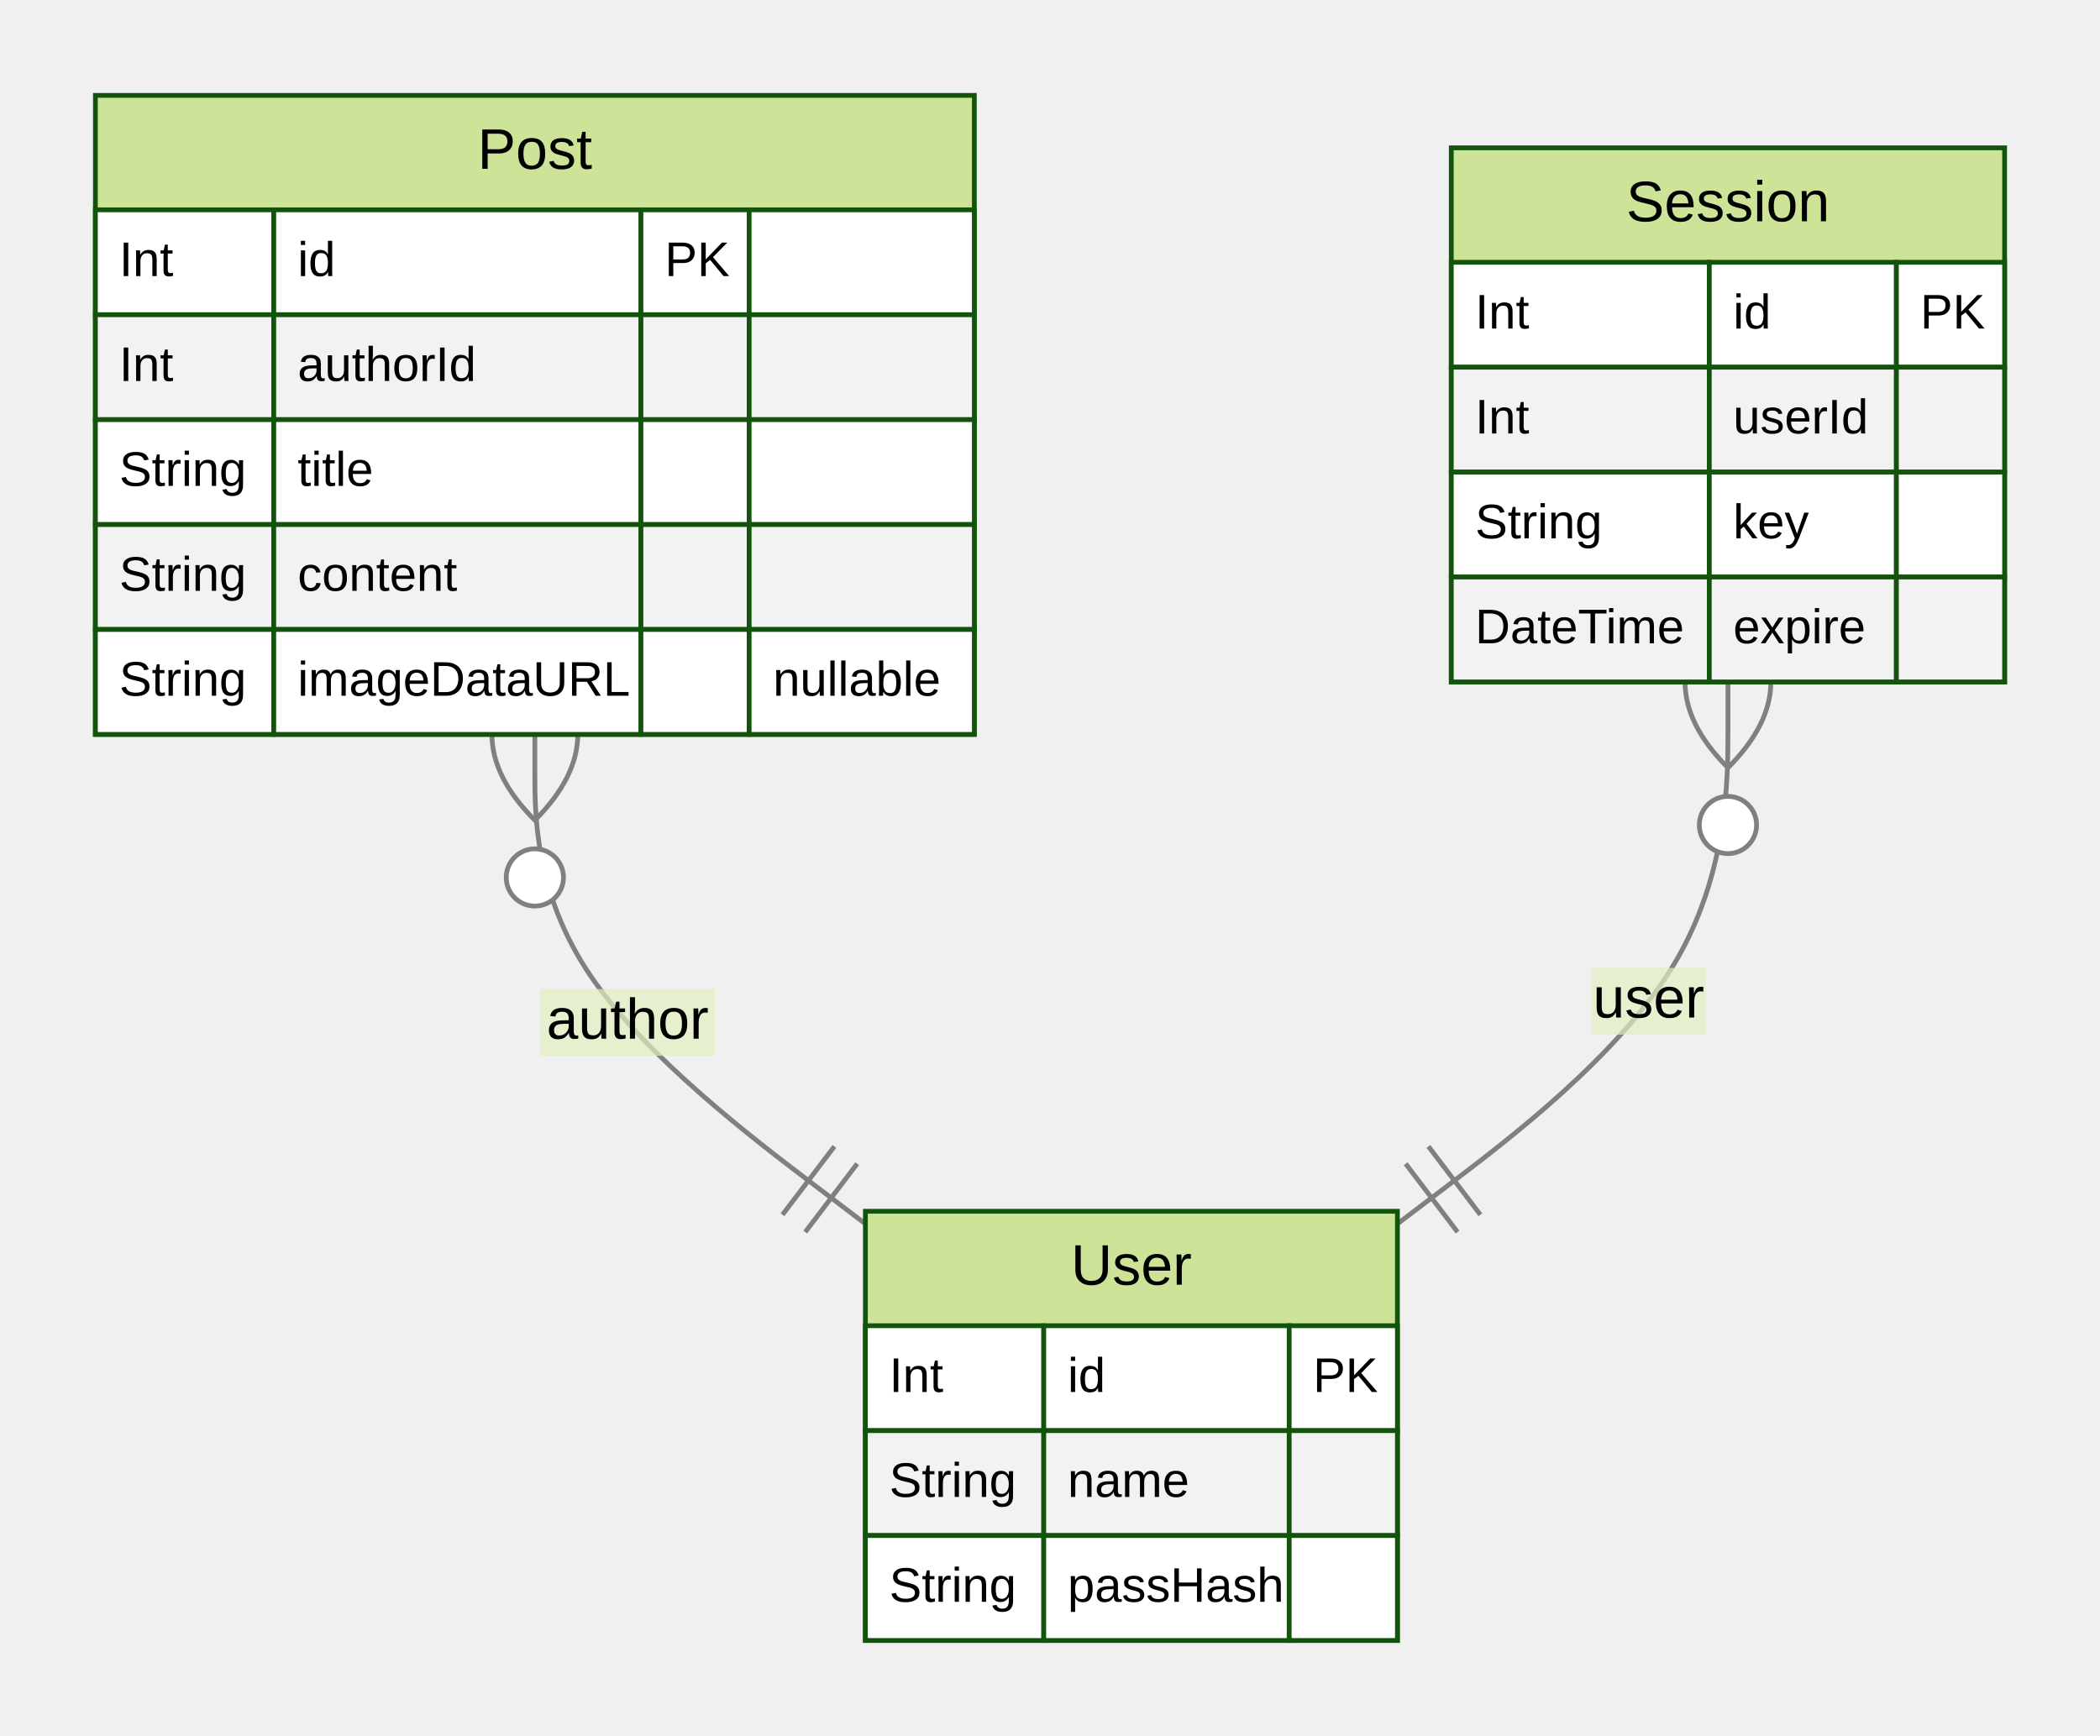
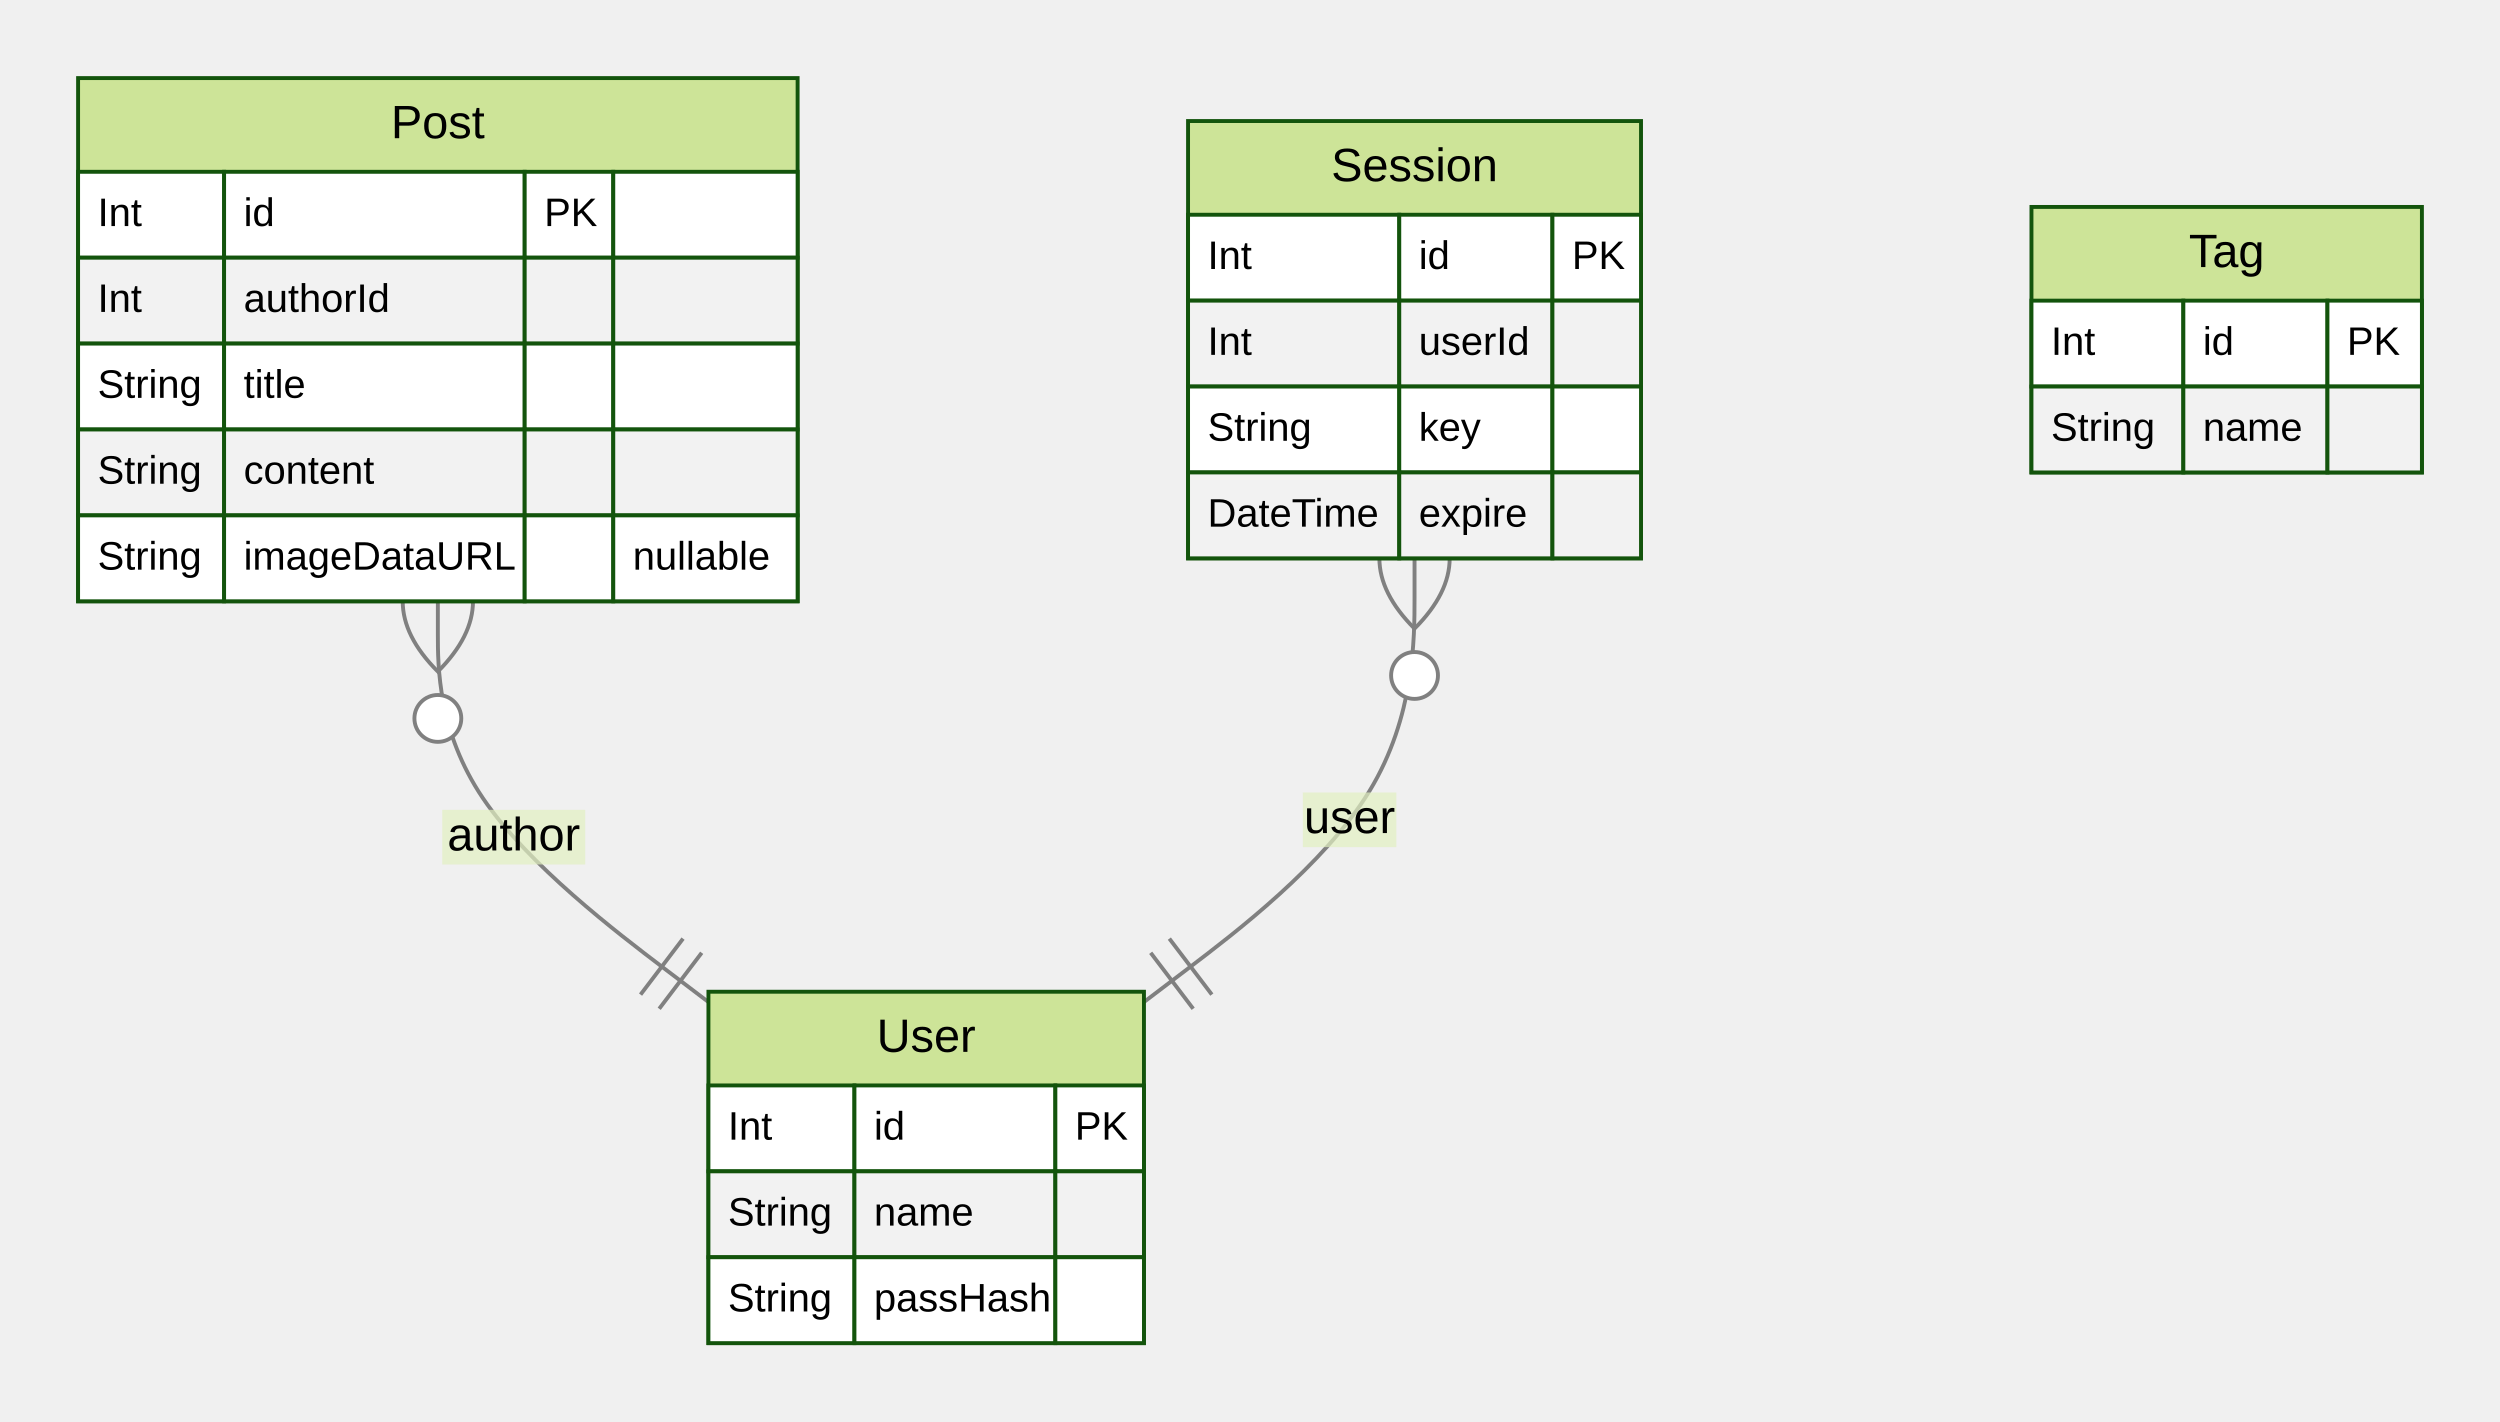
- <svg xmlns="http://www.w3.org/2000/svg" aria-roledescription="er" viewBox="0 0 440.294 364" style="max-width: 440.294px; background-color: white;" width="100%" id="mermaid-0">
+ <svg xmlns="http://www.w3.org/2000/svg" aria-roledescription="er" viewBox="0 0 640.294 364" style="max-width: 640.294px; background-color: white;" width="100%" id="mermaid-0">
  <style>#mermaid-0{font-family:"trebuchet ms",verdana,arial,sans-serif;font-size:16px;fill:#000000;}#mermaid-0 .error-icon{fill:#552222;}#mermaid-0 .error-text{fill:#552222;stroke:#552222;}#mermaid-0 .edge-thickness-normal{stroke-width:2px;}#mermaid-0 .edge-thickness-thick{stroke-width:3.5px;}#mermaid-0 .edge-pattern-solid{stroke-dasharray:0;}#mermaid-0 .edge-pattern-dashed{stroke-dasharray:3;}#mermaid-0 .edge-pattern-dotted{stroke-dasharray:2;}#mermaid-0 .marker{fill:#000000;stroke:#000000;}#mermaid-0 .marker.cross{stroke:#000000;}#mermaid-0 svg{font-family:"trebuchet ms",verdana,arial,sans-serif;font-size:16px;}#mermaid-0 .entityBox{fill:#cde498;stroke:#13540c;}#mermaid-0 .attributeBoxOdd{fill:#ffffff;stroke:#13540c;}#mermaid-0 .attributeBoxEven{fill:#f2f2f2;stroke:#13540c;}#mermaid-0 .relationshipLabelBox{fill:hsl(78.158, 58.462%, 84.51%);opacity:0.7;background-color:hsl(78.158, 58.462%, 84.51%);}#mermaid-0 .relationshipLabelBox rect{opacity:0.5;}#mermaid-0 .relationshipLine{stroke:#000000;}#mermaid-0 .entityTitleText{text-anchor:middle;font-size:18px;fill:#000000;}#mermaid-0 :root{--mermaid-font-family:"trebuchet ms",verdana,arial,sans-serif;}</style>
  <g />
  <defs>
    <marker orient="auto" markerHeight="18" markerWidth="18" refY="9" refX="0" id="ONLY_ONE_START">
      <path d="M9,0 L9,18 M15,0 L15,18" fill="none" stroke="gray" />
    </marker>
  </defs>
  <defs>
    <marker orient="auto" markerHeight="18" markerWidth="18" refY="9" refX="18" id="ONLY_ONE_END">
      <path d="M3,0 L3,18 M9,0 L9,18" fill="none" stroke="gray" />
    </marker>
  </defs>
  <defs>
    <marker orient="auto" markerHeight="18" markerWidth="30" refY="9" refX="0" id="ZERO_OR_ONE_START">
      <circle r="6" cy="9" cx="21" fill="white" stroke="gray" />
      <path d="M9,0 L9,18" fill="none" stroke="gray" />
    </marker>
  </defs>
  <defs>
    <marker orient="auto" markerHeight="18" markerWidth="30" refY="9" refX="30" id="ZERO_OR_ONE_END">
      <circle r="6" cy="9" cx="9" fill="white" stroke="gray" />
      <path d="M21,0 L21,18" fill="none" stroke="gray" />
    </marker>
  </defs>
  <defs>
    <marker orient="auto" markerHeight="36" markerWidth="45" refY="18" refX="18" id="ONE_OR_MORE_START">
      <path d="M0,18 Q 18,0 36,18 Q 18,36 0,18 M42,9 L42,27" fill="none" stroke="gray" />
    </marker>
  </defs>
  <defs>
    <marker orient="auto" markerHeight="36" markerWidth="45" refY="18" refX="27" id="ONE_OR_MORE_END">
      <path d="M3,9 L3,27 M9,18 Q27,0 45,18 Q27,36 9,18" fill="none" stroke="gray" />
    </marker>
  </defs>
  <defs>
    <marker orient="auto" markerHeight="36" markerWidth="57" refY="18" refX="18" id="ZERO_OR_MORE_START">
      <circle r="6" cy="18" cx="48" fill="white" stroke="gray" />
      <path d="M0,18 Q18,0 36,18 Q18,36 0,18" fill="none" stroke="gray" />
    </marker>
  </defs>
  <defs>
    <marker orient="auto" markerHeight="36" markerWidth="57" refY="18" refX="39" id="ZERO_OR_MORE_END">
      <circle r="6" cy="18" cx="9" fill="white" stroke="gray" />
      <path d="M21,18 Q39,0 57,18 Q39,36 21,18" fill="none" stroke="gray" />
    </marker>
  </defs>
  <path style="stroke: gray; fill: none;" marker-start="url(#ZERO_OR_MORE_START)" marker-end="url(#ONLY_ONE_END)" d="M112.141,154L112.141,162.333C112.141,170.667,112.141,187.333,123.691,204.44C135.241,221.546,158.342,239.092,169.892,247.865L181.442,256.638" class="er relationshipLine" />
  <path style="stroke: gray; fill: none;" marker-start="url(#ZERO_OR_MORE_START)" marker-end="url(#ONLY_ONE_END)" d="M362.288,143L362.288,153.167C362.288,163.333,362.288,183.667,350.738,202.606C339.188,221.546,316.087,239.092,304.537,247.865L292.987,256.638" class="er relationshipLine" />
-   <g transform="translate(20,20 )" id="entity-Post-370696ff-9d20-4546-997c-f3b4c337b70d">
+   <g transform="translate(20,20 )" id="entity-Post-1f8026d4-eaa9-45db-9ce3-31c76287bec7">
    <rect height="134" width="184.282" y="0" x="0" class="er entityBox" />
-     <text style="dominant-baseline: middle; text-anchor: middle; font-size: 12px;" transform="translate(92.14102,12)" y="0" x="0" id="text-entity-Post-370696ff-9d20-4546-997c-f3b4c337b70d" class="er entityLabel">Post</text>
+     <text style="dominant-baseline: middle; text-anchor: middle; font-size: 12px;" transform="translate(92.14102,12)" y="0" x="0" id="text-entity-Post-1f8026d4-eaa9-45db-9ce3-31c76287bec7" class="er entityLabel">Post</text>
    <rect height="22" width="37.396" y="24" x="0" class="er attributeBoxOdd" />
-     <text style="dominant-baseline: middle; font-size: 10.2px;" transform="translate(5,35)" y="0" x="0" id="text-entity-Post-370696ff-9d20-4546-997c-f3b4c337b70d-attr-1-type" class="er entityLabel">Int</text>
+     <text style="dominant-baseline: middle; font-size: 10.2px;" transform="translate(5,35)" y="0" x="0" id="text-entity-Post-1f8026d4-eaa9-45db-9ce3-31c76287bec7-attr-1-type" class="er entityLabel">Int</text>
    <rect height="22" width="76.986" y="24" x="37.396" class="er attributeBoxOdd" />
-     <text style="dominant-baseline: middle; font-size: 10.2px;" transform="translate(42.39606,35)" y="0" x="0" id="text-entity-Post-370696ff-9d20-4546-997c-f3b4c337b70d-attr-1-name" class="er entityLabel">id</text>
+     <text style="dominant-baseline: middle; font-size: 10.2px;" transform="translate(42.39606,35)" y="0" x="0" id="text-entity-Post-1f8026d4-eaa9-45db-9ce3-31c76287bec7-attr-1-name" class="er entityLabel">id</text>
    <rect height="22" width="22.688" y="24" x="114.382" class="er attributeBoxOdd" />
-     <text style="dominant-baseline: middle; font-size: 10.2px;" transform="translate(119.3818,35)" y="0" x="0" id="text-entity-Post-370696ff-9d20-4546-997c-f3b4c337b70d-attr-1-key" class="er entityLabel">PK</text>
+     <text style="dominant-baseline: middle; font-size: 10.2px;" transform="translate(119.3818,35)" y="0" x="0" id="text-entity-Post-1f8026d4-eaa9-45db-9ce3-31c76287bec7-attr-1-key" class="er entityLabel">PK</text>
    <rect height="22" width="47.213" y="24" x="137.07" class="er attributeBoxOdd" />
-     <text style="dominant-baseline: middle; font-size: 10.2px;" transform="translate(142.0695,35)" y="0" x="0" id="text-entity-Post-370696ff-9d20-4546-997c-f3b4c337b70d-attr-1-comment" class="er entityLabel" />
+     <text style="dominant-baseline: middle; font-size: 10.2px;" transform="translate(142.0695,35)" y="0" x="0" id="text-entity-Post-1f8026d4-eaa9-45db-9ce3-31c76287bec7-attr-1-comment" class="er entityLabel" />
    <rect height="22" width="37.396" y="46" x="0" class="er attributeBoxEven" />
-     <text style="dominant-baseline: middle; font-size: 10.2px;" transform="translate(5,57)" y="0" x="0" id="text-entity-Post-370696ff-9d20-4546-997c-f3b4c337b70d-attr-2-type" class="er entityLabel">Int</text>
+     <text style="dominant-baseline: middle; font-size: 10.2px;" transform="translate(5,57)" y="0" x="0" id="text-entity-Post-1f8026d4-eaa9-45db-9ce3-31c76287bec7-attr-2-type" class="er entityLabel">Int</text>
    <rect height="22" width="76.986" y="46" x="37.396" class="er attributeBoxEven" />
-     <text style="dominant-baseline: middle; font-size: 10.2px;" transform="translate(42.39606,57)" y="0" x="0" id="text-entity-Post-370696ff-9d20-4546-997c-f3b4c337b70d-attr-2-name" class="er entityLabel">authorId</text>
+     <text style="dominant-baseline: middle; font-size: 10.2px;" transform="translate(42.39606,57)" y="0" x="0" id="text-entity-Post-1f8026d4-eaa9-45db-9ce3-31c76287bec7-attr-2-name" class="er entityLabel">authorId</text>
    <rect height="22" width="22.688" y="46" x="114.382" class="er attributeBoxEven" />
-     <text style="dominant-baseline: middle; font-size: 10.2px;" transform="translate(119.3818,57)" y="0" x="0" id="text-entity-Post-370696ff-9d20-4546-997c-f3b4c337b70d-attr-2-key" class="er entityLabel" />
+     <text style="dominant-baseline: middle; font-size: 10.2px;" transform="translate(119.3818,57)" y="0" x="0" id="text-entity-Post-1f8026d4-eaa9-45db-9ce3-31c76287bec7-attr-2-key" class="er entityLabel" />
    <rect height="22" width="47.213" y="46" x="137.07" class="er attributeBoxEven" />
-     <text style="dominant-baseline: middle; font-size: 10.2px;" transform="translate(142.0695,57)" y="0" x="0" id="text-entity-Post-370696ff-9d20-4546-997c-f3b4c337b70d-attr-2-comment" class="er entityLabel" />
+     <text style="dominant-baseline: middle; font-size: 10.2px;" transform="translate(142.0695,57)" y="0" x="0" id="text-entity-Post-1f8026d4-eaa9-45db-9ce3-31c76287bec7-attr-2-comment" class="er entityLabel" />
    <rect height="22" width="37.396" y="68" x="0" class="er attributeBoxOdd" />
-     <text style="dominant-baseline: middle; font-size: 10.2px;" transform="translate(5,79)" y="0" x="0" id="text-entity-Post-370696ff-9d20-4546-997c-f3b4c337b70d-attr-3-type" class="er entityLabel">String</text>
+     <text style="dominant-baseline: middle; font-size: 10.2px;" transform="translate(5,79)" y="0" x="0" id="text-entity-Post-1f8026d4-eaa9-45db-9ce3-31c76287bec7-attr-3-type" class="er entityLabel">String</text>
    <rect height="22" width="76.986" y="68" x="37.396" class="er attributeBoxOdd" />
-     <text style="dominant-baseline: middle; font-size: 10.2px;" transform="translate(42.39606,79)" y="0" x="0" id="text-entity-Post-370696ff-9d20-4546-997c-f3b4c337b70d-attr-3-name" class="er entityLabel">title</text>
+     <text style="dominant-baseline: middle; font-size: 10.2px;" transform="translate(42.39606,79)" y="0" x="0" id="text-entity-Post-1f8026d4-eaa9-45db-9ce3-31c76287bec7-attr-3-name" class="er entityLabel">title</text>
    <rect height="22" width="22.688" y="68" x="114.382" class="er attributeBoxOdd" />
-     <text style="dominant-baseline: middle; font-size: 10.2px;" transform="translate(119.3818,79)" y="0" x="0" id="text-entity-Post-370696ff-9d20-4546-997c-f3b4c337b70d-attr-3-key" class="er entityLabel" />
+     <text style="dominant-baseline: middle; font-size: 10.2px;" transform="translate(119.3818,79)" y="0" x="0" id="text-entity-Post-1f8026d4-eaa9-45db-9ce3-31c76287bec7-attr-3-key" class="er entityLabel" />
    <rect height="22" width="47.213" y="68" x="137.07" class="er attributeBoxOdd" />
-     <text style="dominant-baseline: middle; font-size: 10.2px;" transform="translate(142.0695,79)" y="0" x="0" id="text-entity-Post-370696ff-9d20-4546-997c-f3b4c337b70d-attr-3-comment" class="er entityLabel" />
+     <text style="dominant-baseline: middle; font-size: 10.2px;" transform="translate(142.0695,79)" y="0" x="0" id="text-entity-Post-1f8026d4-eaa9-45db-9ce3-31c76287bec7-attr-3-comment" class="er entityLabel" />
    <rect height="22" width="37.396" y="90" x="0" class="er attributeBoxEven" />
-     <text style="dominant-baseline: middle; font-size: 10.2px;" transform="translate(5,101)" y="0" x="0" id="text-entity-Post-370696ff-9d20-4546-997c-f3b4c337b70d-attr-4-type" class="er entityLabel">String</text>
+     <text style="dominant-baseline: middle; font-size: 10.2px;" transform="translate(5,101)" y="0" x="0" id="text-entity-Post-1f8026d4-eaa9-45db-9ce3-31c76287bec7-attr-4-type" class="er entityLabel">String</text>
    <rect height="22" width="76.986" y="90" x="37.396" class="er attributeBoxEven" />
-     <text style="dominant-baseline: middle; font-size: 10.2px;" transform="translate(42.39606,101)" y="0" x="0" id="text-entity-Post-370696ff-9d20-4546-997c-f3b4c337b70d-attr-4-name" class="er entityLabel">content</text>
+     <text style="dominant-baseline: middle; font-size: 10.2px;" transform="translate(42.39606,101)" y="0" x="0" id="text-entity-Post-1f8026d4-eaa9-45db-9ce3-31c76287bec7-attr-4-name" class="er entityLabel">content</text>
    <rect height="22" width="22.688" y="90" x="114.382" class="er attributeBoxEven" />
-     <text style="dominant-baseline: middle; font-size: 10.2px;" transform="translate(119.3818,101)" y="0" x="0" id="text-entity-Post-370696ff-9d20-4546-997c-f3b4c337b70d-attr-4-key" class="er entityLabel" />
+     <text style="dominant-baseline: middle; font-size: 10.2px;" transform="translate(119.3818,101)" y="0" x="0" id="text-entity-Post-1f8026d4-eaa9-45db-9ce3-31c76287bec7-attr-4-key" class="er entityLabel" />
    <rect height="22" width="47.213" y="90" x="137.07" class="er attributeBoxEven" />
-     <text style="dominant-baseline: middle; font-size: 10.2px;" transform="translate(142.0695,101)" y="0" x="0" id="text-entity-Post-370696ff-9d20-4546-997c-f3b4c337b70d-attr-4-comment" class="er entityLabel" />
+     <text style="dominant-baseline: middle; font-size: 10.2px;" transform="translate(142.0695,101)" y="0" x="0" id="text-entity-Post-1f8026d4-eaa9-45db-9ce3-31c76287bec7-attr-4-comment" class="er entityLabel" />
    <rect height="22" width="37.396" y="112" x="0" class="er attributeBoxOdd" />
-     <text style="dominant-baseline: middle; font-size: 10.2px;" transform="translate(5,123)" y="0" x="0" id="text-entity-Post-370696ff-9d20-4546-997c-f3b4c337b70d-attr-5-type" class="er entityLabel">String</text>
+     <text style="dominant-baseline: middle; font-size: 10.2px;" transform="translate(5,123)" y="0" x="0" id="text-entity-Post-1f8026d4-eaa9-45db-9ce3-31c76287bec7-attr-5-type" class="er entityLabel">String</text>
    <rect height="22" width="76.986" y="112" x="37.396" class="er attributeBoxOdd" />
-     <text style="dominant-baseline: middle; font-size: 10.2px;" transform="translate(42.39606,123)" y="0" x="0" id="text-entity-Post-370696ff-9d20-4546-997c-f3b4c337b70d-attr-5-name" class="er entityLabel">imageDataURL</text>
+     <text style="dominant-baseline: middle; font-size: 10.2px;" transform="translate(42.39606,123)" y="0" x="0" id="text-entity-Post-1f8026d4-eaa9-45db-9ce3-31c76287bec7-attr-5-name" class="er entityLabel">imageDataURL</text>
    <rect height="22" width="22.688" y="112" x="114.382" class="er attributeBoxOdd" />
-     <text style="dominant-baseline: middle; font-size: 10.2px;" transform="translate(119.3818,123)" y="0" x="0" id="text-entity-Post-370696ff-9d20-4546-997c-f3b4c337b70d-attr-5-key" class="er entityLabel" />
+     <text style="dominant-baseline: middle; font-size: 10.2px;" transform="translate(119.3818,123)" y="0" x="0" id="text-entity-Post-1f8026d4-eaa9-45db-9ce3-31c76287bec7-attr-5-key" class="er entityLabel" />
    <rect height="22" width="47.213" y="112" x="137.07" class="er attributeBoxOdd" />
-     <text style="dominant-baseline: middle; font-size: 10.2px;" transform="translate(142.0695,123)" y="0" x="0" id="text-entity-Post-370696ff-9d20-4546-997c-f3b4c337b70d-attr-5-comment" class="er entityLabel">nullable</text>
+     <text style="dominant-baseline: middle; font-size: 10.2px;" transform="translate(142.0695,123)" y="0" x="0" id="text-entity-Post-1f8026d4-eaa9-45db-9ce3-31c76287bec7-attr-5-comment" class="er entityLabel">nullable</text>
  </g>
-   <g transform="translate(181.4422,254 )" id="entity-User-ff944926-1f29-460e-8387-3d451afd6229">
+   <g transform="translate(181.4422,254 )" id="entity-User-17dafcf6-2a28-44ce-98e2-8f8021adf87a">
    <rect height="90" width="111.545" y="0" x="0" class="er entityBox" />
-     <text style="dominant-baseline: middle; text-anchor: middle; font-size: 12px;" transform="translate(55.77232,12)" y="0" x="0" id="text-entity-User-ff944926-1f29-460e-8387-3d451afd6229" class="er entityLabel">User</text>
+     <text style="dominant-baseline: middle; text-anchor: middle; font-size: 12px;" transform="translate(55.77232,12)" y="0" x="0" id="text-entity-User-17dafcf6-2a28-44ce-98e2-8f8021adf87a" class="er entityLabel">User</text>
    <rect height="22" width="37.396" y="24" x="0" class="er attributeBoxOdd" />
-     <text style="dominant-baseline: middle; font-size: 10.2px;" transform="translate(5,35)" y="0" x="0" id="text-entity-User-ff944926-1f29-460e-8387-3d451afd6229-attr-1-type" class="er entityLabel">Int</text>
+     <text style="dominant-baseline: middle; font-size: 10.2px;" transform="translate(5,35)" y="0" x="0" id="text-entity-User-17dafcf6-2a28-44ce-98e2-8f8021adf87a-attr-1-type" class="er entityLabel">Int</text>
    <rect height="22" width="51.461" y="24" x="37.396" class="er attributeBoxOdd" />
-     <text style="dominant-baseline: middle; font-size: 10.2px;" transform="translate(42.39606,35)" y="0" x="0" id="text-entity-User-ff944926-1f29-460e-8387-3d451afd6229-attr-1-name" class="er entityLabel">id</text>
+     <text style="dominant-baseline: middle; font-size: 10.2px;" transform="translate(42.39606,35)" y="0" x="0" id="text-entity-User-17dafcf6-2a28-44ce-98e2-8f8021adf87a-attr-1-name" class="er entityLabel">id</text>
    <rect height="22" width="22.688" y="24" x="88.857" class="er attributeBoxOdd" />
-     <text style="dominant-baseline: middle; font-size: 10.2px;" transform="translate(93.85695,35)" y="0" x="0" id="text-entity-User-ff944926-1f29-460e-8387-3d451afd6229-attr-1-key" class="er entityLabel">PK</text>
+     <text style="dominant-baseline: middle; font-size: 10.2px;" transform="translate(93.85695,35)" y="0" x="0" id="text-entity-User-17dafcf6-2a28-44ce-98e2-8f8021adf87a-attr-1-key" class="er entityLabel">PK</text>
    <rect height="22" width="37.396" y="46" x="0" class="er attributeBoxEven" />
-     <text style="dominant-baseline: middle; font-size: 10.2px;" transform="translate(5,57)" y="0" x="0" id="text-entity-User-ff944926-1f29-460e-8387-3d451afd6229-attr-2-type" class="er entityLabel">String</text>
+     <text style="dominant-baseline: middle; font-size: 10.2px;" transform="translate(5,57)" y="0" x="0" id="text-entity-User-17dafcf6-2a28-44ce-98e2-8f8021adf87a-attr-2-type" class="er entityLabel">String</text>
    <rect height="22" width="51.461" y="46" x="37.396" class="er attributeBoxEven" />
-     <text style="dominant-baseline: middle; font-size: 10.2px;" transform="translate(42.39606,57)" y="0" x="0" id="text-entity-User-ff944926-1f29-460e-8387-3d451afd6229-attr-2-name" class="er entityLabel">name</text>
+     <text style="dominant-baseline: middle; font-size: 10.2px;" transform="translate(42.39606,57)" y="0" x="0" id="text-entity-User-17dafcf6-2a28-44ce-98e2-8f8021adf87a-attr-2-name" class="er entityLabel">name</text>
    <rect height="22" width="22.688" y="46" x="88.857" class="er attributeBoxEven" />
-     <text style="dominant-baseline: middle; font-size: 10.2px;" transform="translate(93.85695,57)" y="0" x="0" id="text-entity-User-ff944926-1f29-460e-8387-3d451afd6229-attr-2-key" class="er entityLabel" />
+     <text style="dominant-baseline: middle; font-size: 10.2px;" transform="translate(93.85695,57)" y="0" x="0" id="text-entity-User-17dafcf6-2a28-44ce-98e2-8f8021adf87a-attr-2-key" class="er entityLabel" />
    <rect height="22" width="37.396" y="68" x="0" class="er attributeBoxOdd" />
-     <text style="dominant-baseline: middle; font-size: 10.2px;" transform="translate(5,79)" y="0" x="0" id="text-entity-User-ff944926-1f29-460e-8387-3d451afd6229-attr-3-type" class="er entityLabel">String</text>
+     <text style="dominant-baseline: middle; font-size: 10.2px;" transform="translate(5,79)" y="0" x="0" id="text-entity-User-17dafcf6-2a28-44ce-98e2-8f8021adf87a-attr-3-type" class="er entityLabel">String</text>
    <rect height="22" width="51.461" y="68" x="37.396" class="er attributeBoxOdd" />
-     <text style="dominant-baseline: middle; font-size: 10.2px;" transform="translate(42.39606,79)" y="0" x="0" id="text-entity-User-ff944926-1f29-460e-8387-3d451afd6229-attr-3-name" class="er entityLabel">passHash</text>
+     <text style="dominant-baseline: middle; font-size: 10.2px;" transform="translate(42.39606,79)" y="0" x="0" id="text-entity-User-17dafcf6-2a28-44ce-98e2-8f8021adf87a-attr-3-name" class="er entityLabel">passHash</text>
    <rect height="22" width="22.688" y="68" x="88.857" class="er attributeBoxOdd" />
-     <text style="dominant-baseline: middle; font-size: 10.2px;" transform="translate(93.85695,79)" y="0" x="0" id="text-entity-User-ff944926-1f29-460e-8387-3d451afd6229-attr-3-key" class="er entityLabel" />
+     <text style="dominant-baseline: middle; font-size: 10.2px;" transform="translate(93.85695,79)" y="0" x="0" id="text-entity-User-17dafcf6-2a28-44ce-98e2-8f8021adf87a-attr-3-key" class="er entityLabel" />
  </g>
-   <g transform="translate(304.282,31 )" id="entity-Session-69defa2a-d623-48f6-ada7-11da60453c26">
+   <g transform="translate(304.282,31 )" id="entity-Session-3e9f82e5-9066-4f59-ba5c-7abb3e32b6e4">
    <rect height="112" width="116.012" y="0" x="0" class="er entityBox" />
-     <text style="dominant-baseline: middle; text-anchor: middle; font-size: 12px;" transform="translate(58.00605,12)" y="0" x="0" id="text-entity-Session-69defa2a-d623-48f6-ada7-11da60453c26" class="er entityLabel">Session</text>
+     <text style="dominant-baseline: middle; text-anchor: middle; font-size: 12px;" transform="translate(58.00605,12)" y="0" x="0" id="text-entity-Session-3e9f82e5-9066-4f59-ba5c-7abb3e32b6e4" class="er entityLabel">Session</text>
    <rect height="22" width="54.096" y="24" x="0" class="er attributeBoxOdd" />
-     <text style="dominant-baseline: middle; font-size: 10.2px;" transform="translate(5,35)" y="0" x="0" id="text-entity-Session-69defa2a-d623-48f6-ada7-11da60453c26-attr-1-type" class="er entityLabel">Int</text>
+     <text style="dominant-baseline: middle; font-size: 10.2px;" transform="translate(5,35)" y="0" x="0" id="text-entity-Session-3e9f82e5-9066-4f59-ba5c-7abb3e32b6e4-attr-1-type" class="er entityLabel">Int</text>
    <rect height="22" width="39.229" y="24" x="54.096" class="er attributeBoxOdd" />
-     <text style="dominant-baseline: middle; font-size: 10.2px;" transform="translate(59.09555,35)" y="0" x="0" id="text-entity-Session-69defa2a-d623-48f6-ada7-11da60453c26-attr-1-name" class="er entityLabel">id</text>
+     <text style="dominant-baseline: middle; font-size: 10.2px;" transform="translate(59.09555,35)" y="0" x="0" id="text-entity-Session-3e9f82e5-9066-4f59-ba5c-7abb3e32b6e4-attr-1-name" class="er entityLabel">id</text>
    <rect height="22" width="22.688" y="24" x="93.324" class="er attributeBoxOdd" />
-     <text style="dominant-baseline: middle; font-size: 10.2px;" transform="translate(98.32442,35)" y="0" x="0" id="text-entity-Session-69defa2a-d623-48f6-ada7-11da60453c26-attr-1-key" class="er entityLabel">PK</text>
+     <text style="dominant-baseline: middle; font-size: 10.2px;" transform="translate(98.32442,35)" y="0" x="0" id="text-entity-Session-3e9f82e5-9066-4f59-ba5c-7abb3e32b6e4-attr-1-key" class="er entityLabel">PK</text>
    <rect height="22" width="54.096" y="46" x="0" class="er attributeBoxEven" />
-     <text style="dominant-baseline: middle; font-size: 10.2px;" transform="translate(5,57)" y="0" x="0" id="text-entity-Session-69defa2a-d623-48f6-ada7-11da60453c26-attr-2-type" class="er entityLabel">Int</text>
+     <text style="dominant-baseline: middle; font-size: 10.2px;" transform="translate(5,57)" y="0" x="0" id="text-entity-Session-3e9f82e5-9066-4f59-ba5c-7abb3e32b6e4-attr-2-type" class="er entityLabel">Int</text>
    <rect height="22" width="39.229" y="46" x="54.096" class="er attributeBoxEven" />
-     <text style="dominant-baseline: middle; font-size: 10.2px;" transform="translate(59.09555,57)" y="0" x="0" id="text-entity-Session-69defa2a-d623-48f6-ada7-11da60453c26-attr-2-name" class="er entityLabel">userId</text>
+     <text style="dominant-baseline: middle; font-size: 10.2px;" transform="translate(59.09555,57)" y="0" x="0" id="text-entity-Session-3e9f82e5-9066-4f59-ba5c-7abb3e32b6e4-attr-2-name" class="er entityLabel">userId</text>
    <rect height="22" width="22.688" y="46" x="93.324" class="er attributeBoxEven" />
-     <text style="dominant-baseline: middle; font-size: 10.2px;" transform="translate(98.32442,57)" y="0" x="0" id="text-entity-Session-69defa2a-d623-48f6-ada7-11da60453c26-attr-2-key" class="er entityLabel" />
+     <text style="dominant-baseline: middle; font-size: 10.2px;" transform="translate(98.32442,57)" y="0" x="0" id="text-entity-Session-3e9f82e5-9066-4f59-ba5c-7abb3e32b6e4-attr-2-key" class="er entityLabel" />
    <rect height="22" width="54.096" y="68" x="0" class="er attributeBoxOdd" />
-     <text style="dominant-baseline: middle; font-size: 10.2px;" transform="translate(5,79)" y="0" x="0" id="text-entity-Session-69defa2a-d623-48f6-ada7-11da60453c26-attr-3-type" class="er entityLabel">String</text>
+     <text style="dominant-baseline: middle; font-size: 10.2px;" transform="translate(5,79)" y="0" x="0" id="text-entity-Session-3e9f82e5-9066-4f59-ba5c-7abb3e32b6e4-attr-3-type" class="er entityLabel">String</text>
    <rect height="22" width="39.229" y="68" x="54.096" class="er attributeBoxOdd" />
-     <text style="dominant-baseline: middle; font-size: 10.2px;" transform="translate(59.09555,79)" y="0" x="0" id="text-entity-Session-69defa2a-d623-48f6-ada7-11da60453c26-attr-3-name" class="er entityLabel">key</text>
+     <text style="dominant-baseline: middle; font-size: 10.2px;" transform="translate(59.09555,79)" y="0" x="0" id="text-entity-Session-3e9f82e5-9066-4f59-ba5c-7abb3e32b6e4-attr-3-name" class="er entityLabel">key</text>
    <rect height="22" width="22.688" y="68" x="93.324" class="er attributeBoxOdd" />
-     <text style="dominant-baseline: middle; font-size: 10.2px;" transform="translate(98.32442,79)" y="0" x="0" id="text-entity-Session-69defa2a-d623-48f6-ada7-11da60453c26-attr-3-key" class="er entityLabel" />
+     <text style="dominant-baseline: middle; font-size: 10.2px;" transform="translate(98.32442,79)" y="0" x="0" id="text-entity-Session-3e9f82e5-9066-4f59-ba5c-7abb3e32b6e4-attr-3-key" class="er entityLabel" />
    <rect height="22" width="54.096" y="90" x="0" class="er attributeBoxEven" />
-     <text style="dominant-baseline: middle; font-size: 10.2px;" transform="translate(5,101)" y="0" x="0" id="text-entity-Session-69defa2a-d623-48f6-ada7-11da60453c26-attr-4-type" class="er entityLabel">DateTime</text>
+     <text style="dominant-baseline: middle; font-size: 10.2px;" transform="translate(5,101)" y="0" x="0" id="text-entity-Session-3e9f82e5-9066-4f59-ba5c-7abb3e32b6e4-attr-4-type" class="er entityLabel">DateTime</text>
    <rect height="22" width="39.229" y="90" x="54.096" class="er attributeBoxEven" />
-     <text style="dominant-baseline: middle; font-size: 10.2px;" transform="translate(59.09555,101)" y="0" x="0" id="text-entity-Session-69defa2a-d623-48f6-ada7-11da60453c26-attr-4-name" class="er entityLabel">expire</text>
+     <text style="dominant-baseline: middle; font-size: 10.2px;" transform="translate(59.09555,101)" y="0" x="0" id="text-entity-Session-3e9f82e5-9066-4f59-ba5c-7abb3e32b6e4-attr-4-name" class="er entityLabel">expire</text>
    <rect height="22" width="22.688" y="90" x="93.324" class="er attributeBoxEven" />
-     <text style="dominant-baseline: middle; font-size: 10.2px;" transform="translate(98.32442,101)" y="0" x="0" id="text-entity-Session-69defa2a-d623-48f6-ada7-11da60453c26-attr-4-key" class="er entityLabel" />
+     <text style="dominant-baseline: middle; font-size: 10.2px;" transform="translate(98.32442,101)" y="0" x="0" id="text-entity-Session-3e9f82e5-9066-4f59-ba5c-7abb3e32b6e4-attr-4-key" class="er entityLabel" />
+   </g>
+   <g transform="translate(520.2941,53 )" id="entity-Tag-ff6394e5-b002-4b78-b7aa-ca22822a2a07">
+     <rect height="68" width="100" y="0" x="0" class="er entityBox" />
+     <text style="dominant-baseline: middle; text-anchor: middle; font-size: 12px;" transform="translate(50,12)" y="0" x="0" id="text-entity-Tag-ff6394e5-b002-4b78-b7aa-ca22822a2a07" class="er entityLabel">Tag</text>
+     <rect height="22" width="38.902" y="24" x="0" class="er attributeBoxOdd" />
+     <text style="dominant-baseline: middle; font-size: 10.2px;" transform="translate(5,35)" y="0" x="0" id="text-entity-Tag-ff6394e5-b002-4b78-b7aa-ca22822a2a07-attr-1-type" class="er entityLabel">Int</text>
+     <rect height="22" width="36.905" y="24" x="38.902" class="er attributeBoxOdd" />
+     <text style="dominant-baseline: middle; font-size: 10.2px;" transform="translate(43.90184,35)" y="0" x="0" id="text-entity-Tag-ff6394e5-b002-4b78-b7aa-ca22822a2a07-attr-1-name" class="er entityLabel">id</text>
+     <rect height="22" width="24.193" y="24" x="75.807" class="er attributeBoxOdd" />
+     <text style="dominant-baseline: middle; font-size: 10.2px;" transform="translate(80.80653,35)" y="0" x="0" id="text-entity-Tag-ff6394e5-b002-4b78-b7aa-ca22822a2a07-attr-1-key" class="er entityLabel">PK</text>
+     <rect height="22" width="38.902" y="46" x="0" class="er attributeBoxEven" />
+     <text style="dominant-baseline: middle; font-size: 10.2px;" transform="translate(5,57)" y="0" x="0" id="text-entity-Tag-ff6394e5-b002-4b78-b7aa-ca22822a2a07-attr-2-type" class="er entityLabel">String</text>
+     <rect height="22" width="36.905" y="46" x="38.902" class="er attributeBoxEven" />
+     <text style="dominant-baseline: middle; font-size: 10.2px;" transform="translate(43.90184,57)" y="0" x="0" id="text-entity-Tag-ff6394e5-b002-4b78-b7aa-ca22822a2a07-attr-2-name" class="er entityLabel">name</text>
+     <rect height="22" width="24.193" y="46" x="75.807" class="er attributeBoxEven" />
+     <text style="dominant-baseline: middle; font-size: 10.2px;" transform="translate(80.80653,57)" y="0" x="0" id="text-entity-Tag-ff6394e5-b002-4b78-b7aa-ca22822a2a07-attr-2-key" class="er entityLabel" />
  </g>
  <rect height="14" width="36.615" y="207.41" x="113.27" class="er relationshipLabelBox" />
  <text style="text-anchor: middle; dominant-baseline: middle; font-size: 12px;" y="214.41" x="131.578" id="rel1" class="er relationshipLabel">author</text>
  <rect height="14" width="23.959" y="202.966" x="333.672" class="er relationshipLabelBox" />
  <text style="text-anchor: middle; dominant-baseline: middle; font-size: 12px;" y="209.966" x="345.652" id="rel2" class="er relationshipLabel">user</text>
</svg>
